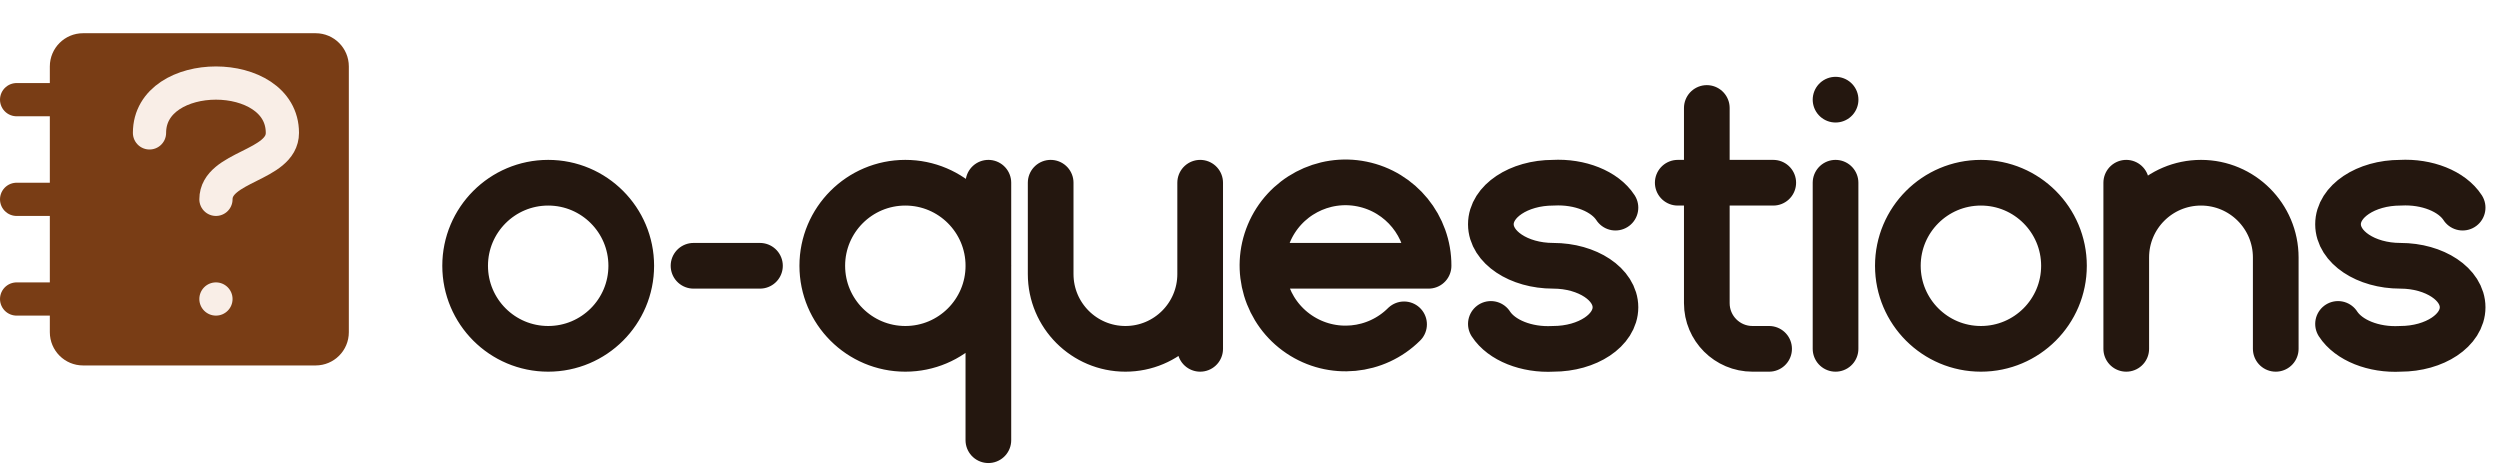
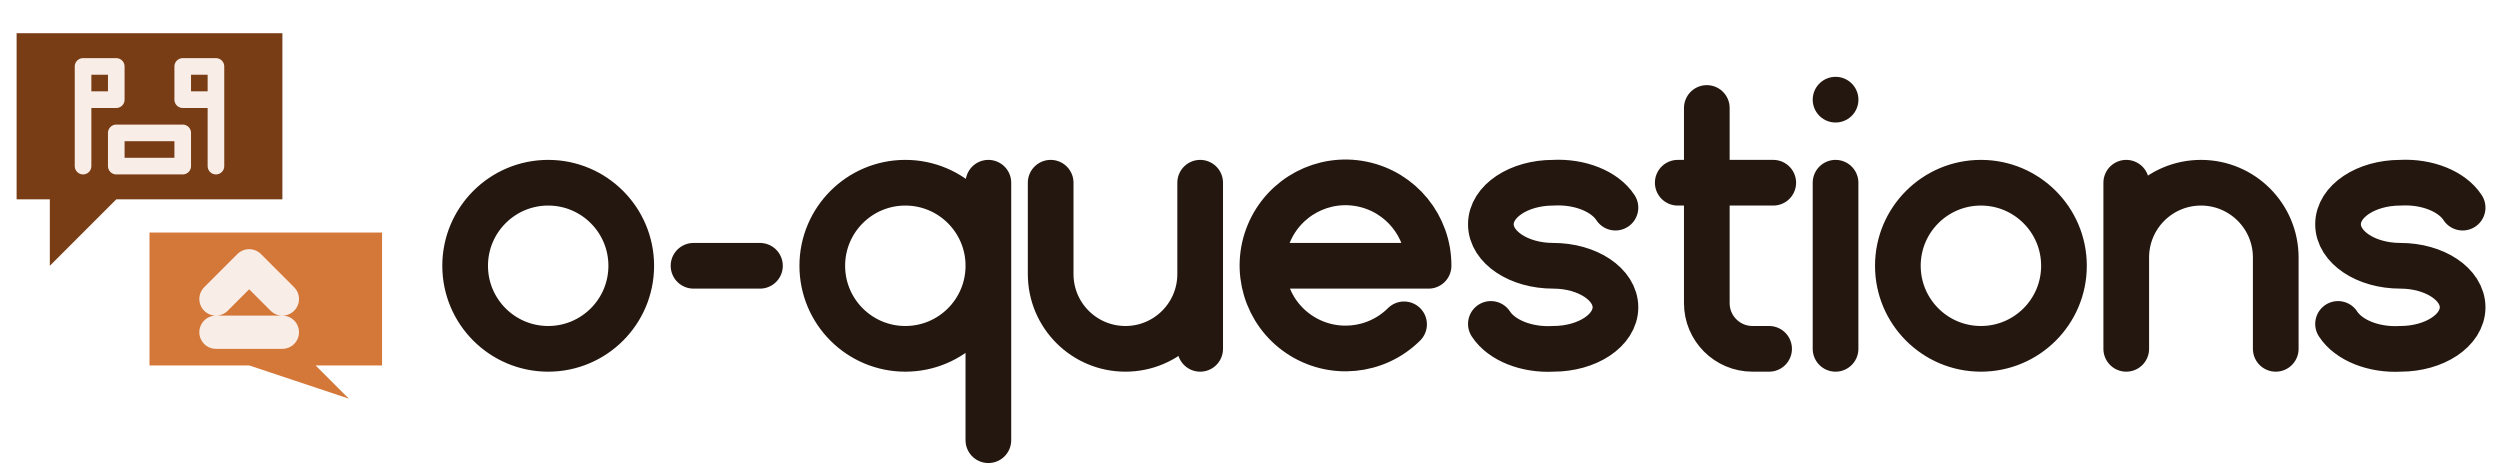
<svg xmlns="http://www.w3.org/2000/svg" viewBox="0 0 602 112" width="602" height="112" role="img" aria-label="o-questions">
  <g transform="translate(-20 -16)">
-     <rect x="32" y="24" width="72" height="80" rx="8" fill="#793d15" />
-     <path d="M24 40H40M24 64H40M24 88H40" stroke="#793d15" stroke-width="8" stroke-linecap="round" stroke-linejoin="round" />
-     <path d="M56 48C56 32 88 32 88 48C88 56 72 56 72 64" fill="none" stroke="#f9eee7" stroke-width="8" stroke-linecap="round" stroke-linejoin="round" />
-     <circle cx="72" cy="88" r="4" fill="#f9eee7" />
+     <path d="M24 24H88V64H48L32 80V64H24Z" fill="#793d15" />
+     <path d="M56 72H112V104H96L104 112L80 104H56Z" fill="#d4783a" />
+     <path d="M40 56V32H48V40H40M72 56V32H64V40H72M48 48H64V56H48Z" fill="none" stroke="#f9eee7" stroke-width="4" stroke-linecap="round" stroke-linejoin="round" />
+     <path d="M72 88L80 80L88 88M72 96H88" fill="none" stroke="#f9eee7" stroke-width="8" stroke-linecap="round" stroke-linejoin="round" />
  </g>
  <path d="M132 44a20 20 0 1 0 0.01 0M167 64h16M218 44a20 20 0 1 0 0.01 0M238 44V106M253 44V66a18 18 0 0 0 36 0M289 44V84M304 64H344A20 20 0 1 0 338.1 78.1M389 50A15 10 0 0 0 374 44A15 10 0 0 0 374 64A15 10 0 0 1 374 84A15 10 0 0 1 359 78M411 26V73a11 11 0 0 0 11 11h4M404 44H427M442 44V84M442 24h0.01M477 44a20 20 0 1 0 0.01 0M512 44V84M512 62a18 18 0 0 1 36 0V84M593 50A15 10 0 0 0 578 44A15 10 0 0 0 578 64A15 10 0 0 1 578 84A15 10 0 0 1 563 78" fill="none" stroke="#24170f" stroke-width="11" stroke-linecap="round" stroke-linejoin="round" />
</svg>
